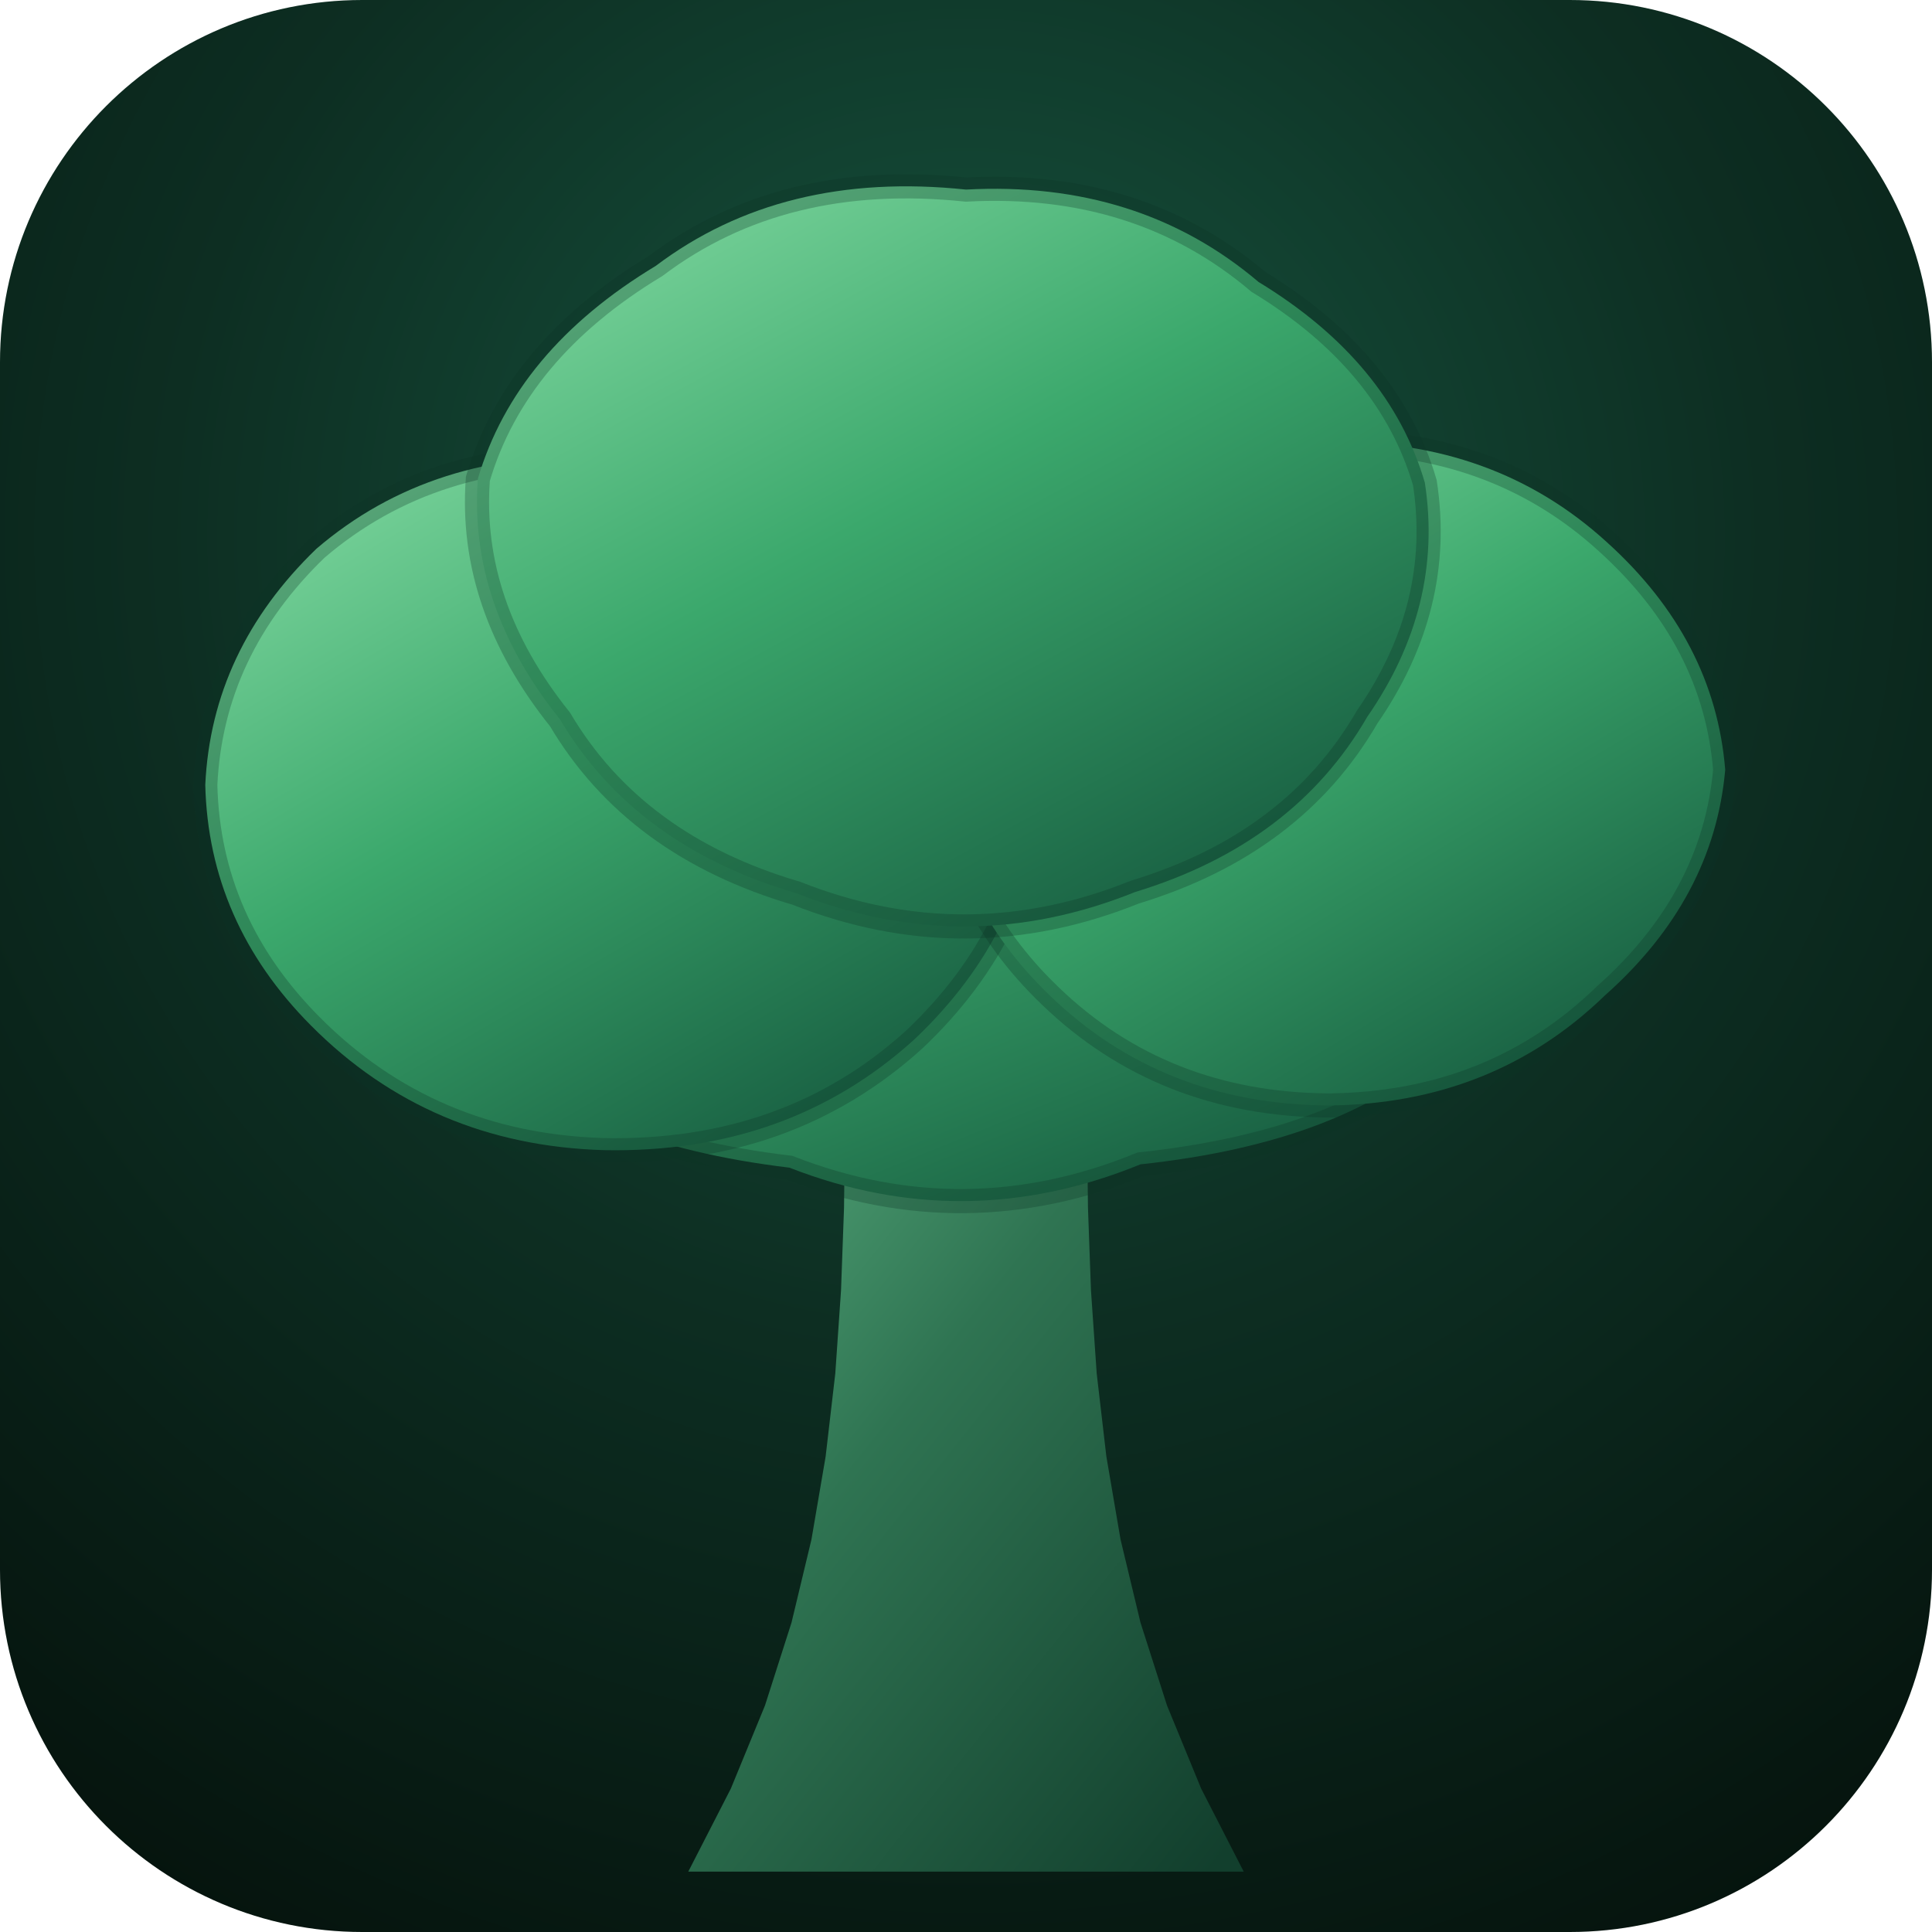
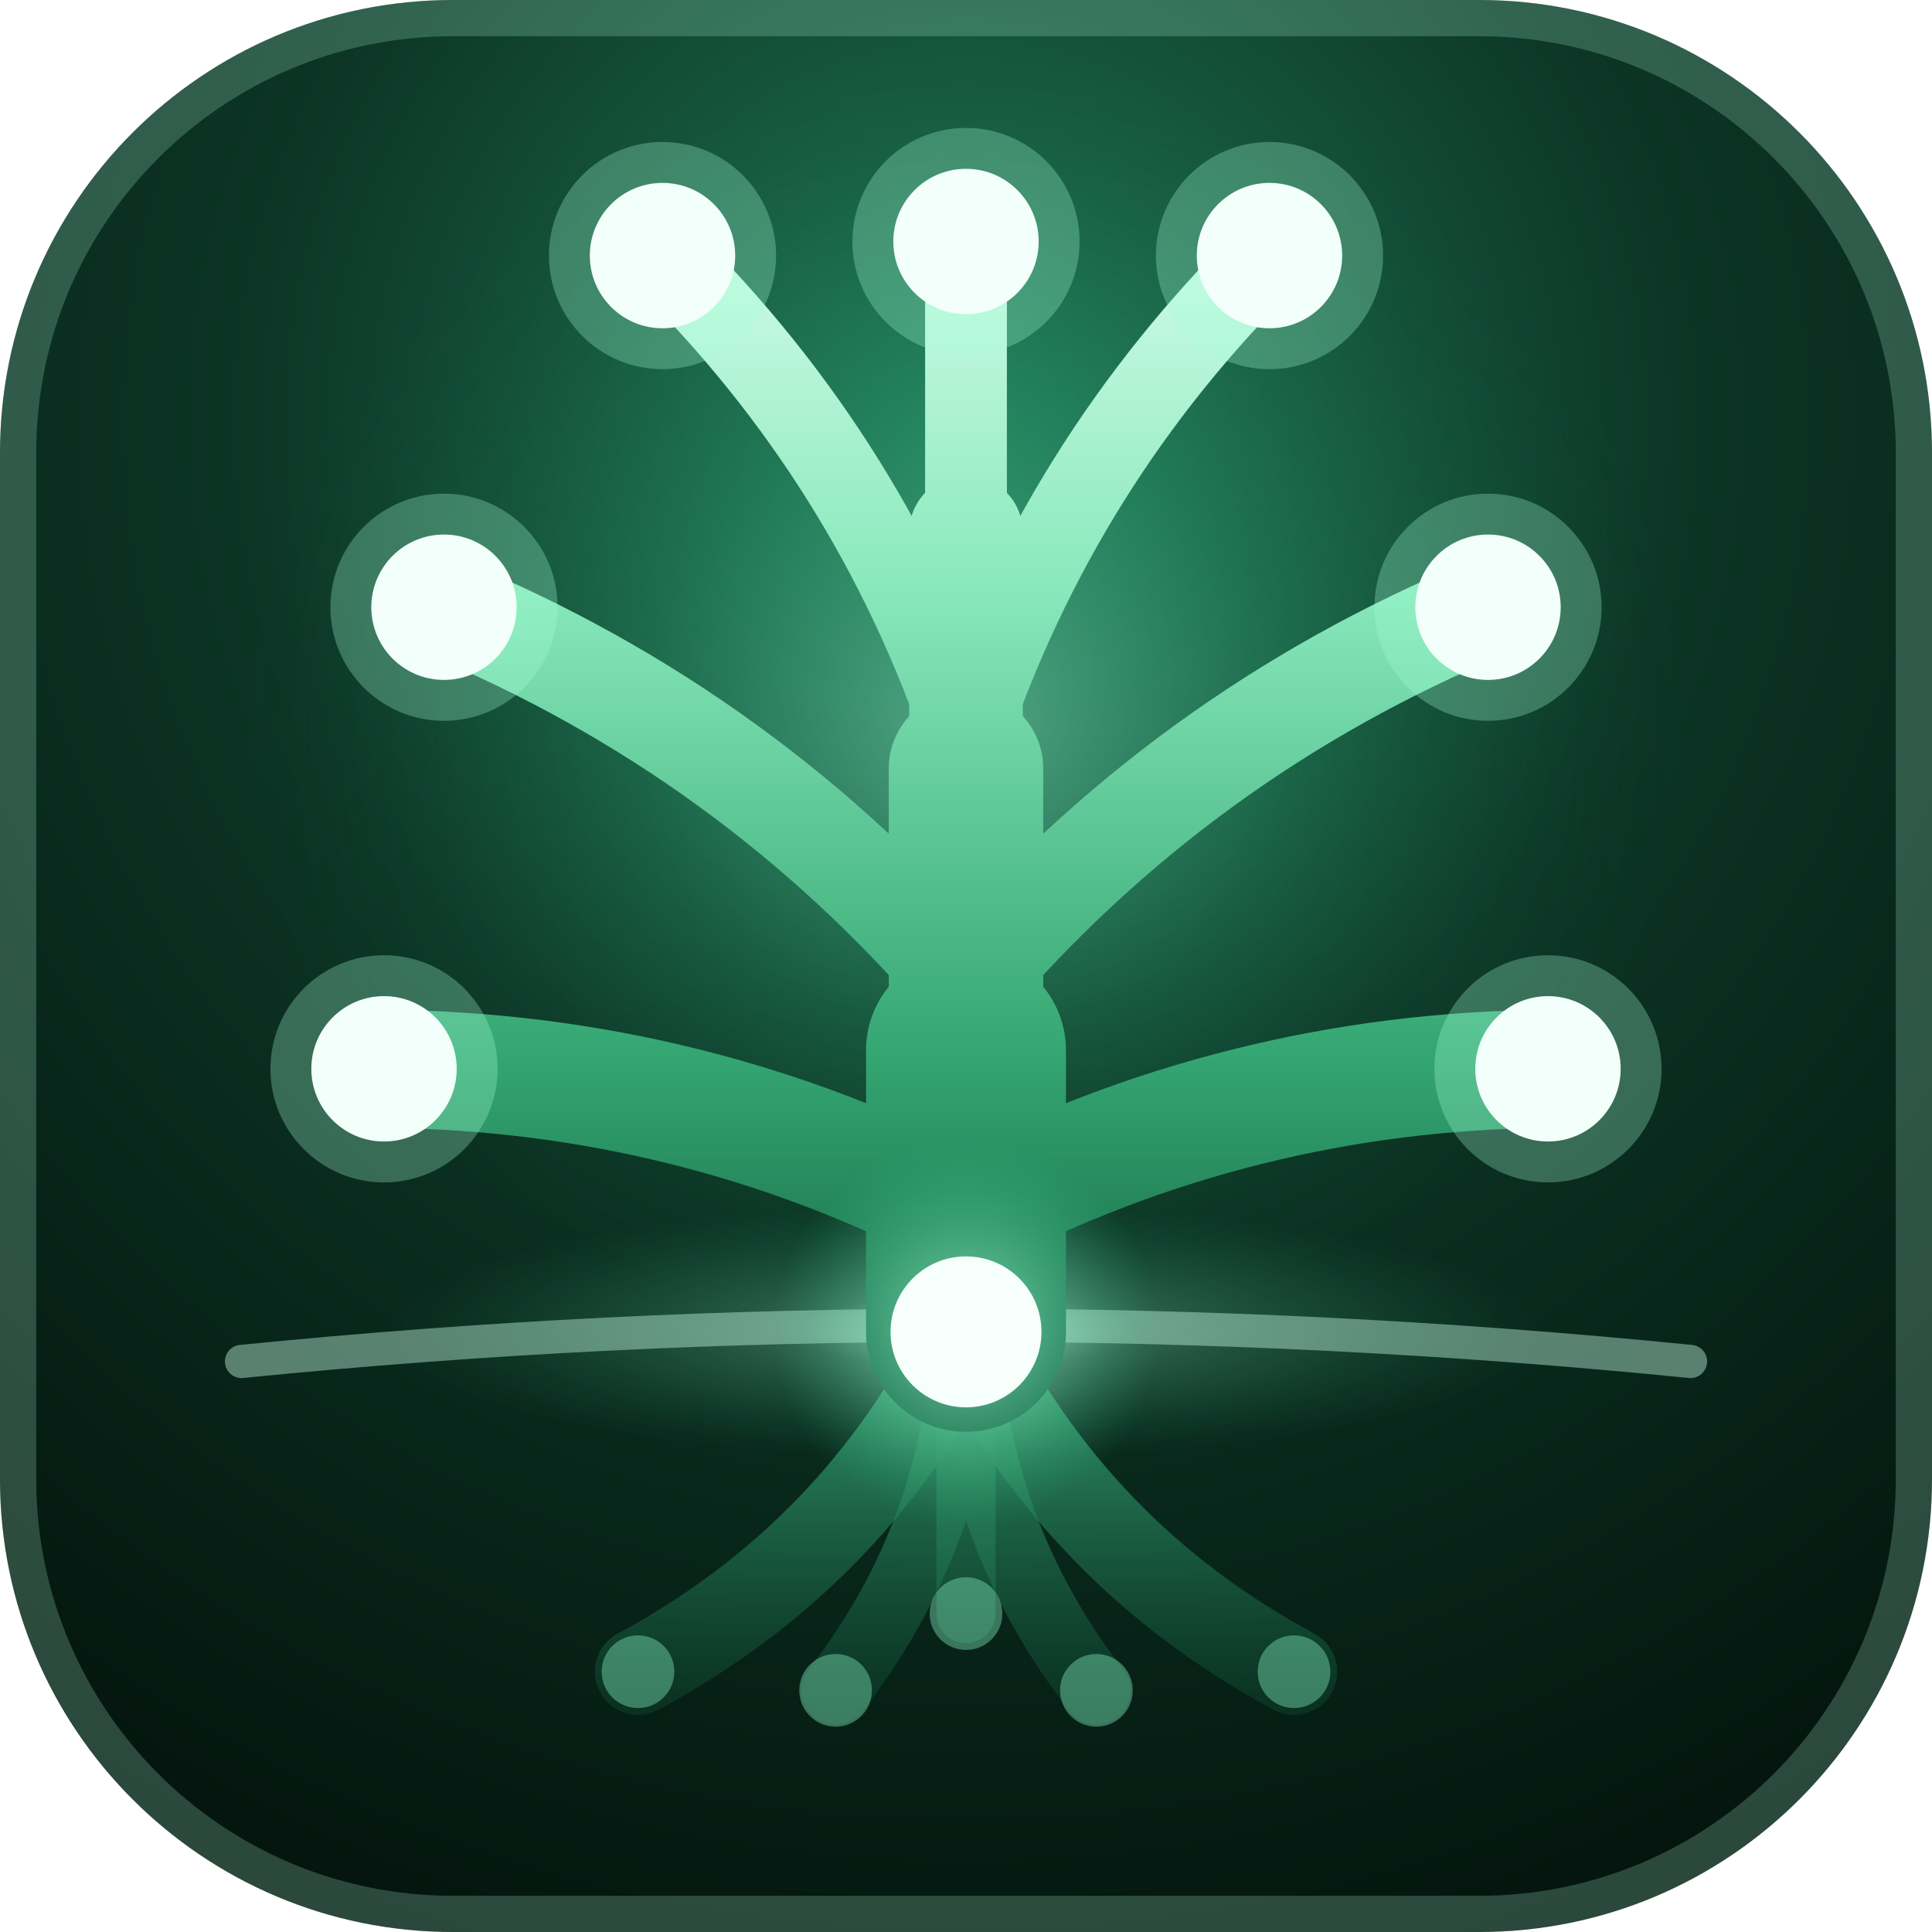
- <svg xmlns="http://www.w3.org/2000/svg" viewBox="0 0 64 64" width="64" height="64">
+ <svg xmlns="http://www.w3.org/2000/svg" viewBox="0 0 64 64" width="64" height="64" role="img" aria-label="世界树">
  <defs>
-     <radialGradient id="b" cx="50%" cy="28%" r="82%">
-       <stop offset="0" stop-color="#175640" />
-       <stop offset=".5" stop-color="#0d2e22" />
-       <stop offset="1" stop-color="#05130d" />
+     <radialGradient id="fvPlate" cx="50%" cy="22%" r="88%">
+       <stop offset="0" stop-color="#1f7856" />
+       <stop offset="42%" stop-color="#0c3526" />
+       <stop offset="100%" stop-color="#03110b" />
    </radialGradient>
-     <linearGradient id="c" x1="12%" y1="0%" x2="82%" y2="100%">
-       <stop offset="0" stop-color="#7fd79f" />
-       <stop offset=".44" stop-color="#3ba86c" />
-       <stop offset="1" stop-color="#15583e" />
+     <radialGradient id="fvHalo" cx="50%" cy="50%" r="50%">
+       <stop offset="0" stop-color="#9dffd6" stop-opacity=".46" />
+       <stop offset="46%" stop-color="#3fd196" stop-opacity=".18" />
+       <stop offset="100%" stop-color="#0e5c3d" stop-opacity="0" />
+     </radialGradient>
+     <radialGradient id="fvCore" cx="50%" cy="50%" r="50%">
+       <stop offset="0" stop-color="#f6fffb" stop-opacity=".95" />
+       <stop offset="30%" stop-color="#9dffd6" stop-opacity=".45" />
+       <stop offset="100%" stop-color="#33c98d" stop-opacity="0" />
+     </radialGradient>
+     <linearGradient id="fvWood" gradientUnits="userSpaceOnUse" x1="256" y1="104" x2="256" y2="372">
+       <stop offset="0" stop-color="#dcffef" />
+       <stop offset="34%" stop-color="#88e8bb" />
+       <stop offset="72%" stop-color="#34a672" />
+       <stop offset="100%" stop-color="#12603f" />
    </linearGradient>
-     <linearGradient id="t" x1="10%" y1="0%" x2="94%" y2="100%">
-       <stop offset="0" stop-color="#57ab7d" />
-       <stop offset=".4" stop-color="#2f7452" />
-       <stop offset="1" stop-color="#123f2d" />
+     <linearGradient id="fvRoot" gradientUnits="userSpaceOnUse" x1="256" y1="356" x2="256" y2="448">
+       <stop offset="0" stop-color="#3aa876" />
+       <stop offset="100%" stop-color="#10543a" stop-opacity=".25" />
    </linearGradient>
+     <clipPath id="fvClip">
+       <rect x="0" y="0" width="64" height="64" rx="15" ry="15" />
+     </clipPath>
  </defs>
-   <rect width="64" height="64" rx="12" fill="url(#b)" />
-   <path d="M 28 34.5 L 27.99 37.25 L 27.96 40 L 27.86 42.75 L 27.67 45.5 L 27.35 48.25 L 26.88 51 L 26.22 53.75 L 25.34 56.5 L 24.21 59.25 L 22.8 62 L 41.2 62 L 39.79 59.25 L 38.66 56.5 L 37.78 53.75 L 37.12 51 L 36.65 48.25 L 36.33 45.5 L 36.14 42.75 L 36.04 40 L 36.01 37.25 L 36 34.5 Z" fill="url(#t)" />
-   <path d="M 32 19.21 Q 38.89 18.54 43.31 21.8 Q 47.73 24.27 49.02 27.79 Q 49.83 31.4 47.84 34.72 Q 44.6 37.84 37.78 38.57 Q 31.96 40.95 26.15 38.68 Q 19.41 37.87 16.23 34.7 Q 13.51 31.33 13.76 27.66 Q 15.65 24.29 21.03 22.03 Q 25.33 18.69 32 19.21 Z" fill="url(#c)" stroke="#0b3324" stroke-opacity=".28" stroke-width=".8" />
-   <path d="M 20 15.15 Q 25.86 14.72 29.84 17.92 Q 33.87 21.37 34.37 26 Q 34.1 30.83 30.28 34.44 Q 26.11 38.22 20 38.1 Q 14.23 37.93 10.3 33.97 Q 6.91 30.56 6.8 26 Q 7.01 21.53 10.48 18.18 Q 14.33 14.88 20 15.15 Z" fill="url(#c)" stroke="#0b3324" stroke-opacity=".28" stroke-width=".8" />
-   <path d="M 44 14.64 Q 49.5 14.55 53.24 17.97 Q 56.8 21.19 57.15 25.5 Q 56.77 29.77 53.17 32.97 Q 49.46 36.57 44 36.62 Q 38.52 36.58 34.8 33 Q 31.45 29.79 31.24 25.5 Q 31.32 21.11 34.56 17.81 Q 38.38 14.45 44 14.64 Z" fill="url(#c)" stroke="#0b3324" stroke-opacity=".28" stroke-width=".8" />
-   <path d="M 32 6.28 Q 37.72 5.97 41.69 9.34 Q 46.03 11.98 47.2 15.99 Q 47.83 20.08 45.29 23.75 Q 42.86 27.95 37.6 29.55 Q 31.99 31.81 26.38 29.59 Q 21.03 28.02 18.55 23.83 Q 15.52 20.05 15.83 15.86 Q 17.08 11.61 21.72 8.81 Q 25.92 5.64 32 6.28 Z" fill="url(#c)" stroke="#0b3324" stroke-opacity=".28" stroke-width=".8" />
+   <rect width="64" height="64" rx="15" ry="15" fill="url(#fvPlate)" />
+   <g clip-path="url(#fvClip)">
+     <ellipse cx="32" cy="24" rx="24" ry="22" fill="url(#fvHalo)" />
+     <ellipse cx="32" cy="44.12" rx="19" ry="4.2" fill="url(#fvCore)" opacity=".55" />
+     <path d="M8 45.1Q32 42.7 56 45.1" fill="none" stroke="#c8ffe8" stroke-opacity=".42" stroke-width="1.1" stroke-linecap="round" />
+     <g transform="translate(-6.528 -9.759) scale(0.1505)" fill="none" stroke-linecap="round" stroke-linejoin="round">
+       <g stroke="url(#fvRoot)">
+         <path stroke-width="19" d="M256 358Q280.2 407 328.2 432.8M256 358Q231.8 407 183.8 432.8" />
+         <path stroke-width="15" d="M256 358Q257.7 402.1 284.7 436.9M256 358Q254.3 402.1 227.3 436.9" />
+         <path stroke-width="13" d="M256 358L256 420" />
+       </g>
+       <g stroke="url(#fvWood)">
+         <path stroke-width="44" d="M256 358L256 296" />
+         <path stroke-width="34" d="M256 296L256 234" />
+         <path stroke-width="26" d="M256 332Q316.2 300.7 384.1 300.1M256 332Q195.8 300.7 127.9 300.1" />
+         <path stroke-width="25" d="M256 234L256 182" />
+         <path stroke-width="22" d="M256 282Q303.4 226.5 370.9 198.5M256 282Q208.6 226.5 141.1 198.5" />
+         <path stroke-width="18" d="M256 228Q276.6 166.6 322.8 121.1M256 228Q235.4 166.6 189.2 121.1M256 184L256 118" />
+       </g>
+       <g fill="#7fe9bb" opacity=".42">
+         <circle cx="328.2" cy="432.8" r="8" />
+         <circle cx="183.8" cy="432.8" r="8" />
+         <circle cx="284.7" cy="436.9" r="8" />
+         <circle cx="227.3" cy="436.9" r="8" />
+         <circle cx="256" cy="420" r="8" />
+       </g>
+       <g fill="#a5ffd8" opacity=".3">
+         <circle cx="384.1" cy="300.1" r="25" />
+         <circle cx="127.9" cy="300.1" r="25" />
+         <circle cx="370.9" cy="198.5" r="25" />
+         <circle cx="141.1" cy="198.5" r="25" />
+         <circle cx="322.8" cy="121.1" r="25" />
+         <circle cx="189.2" cy="121.1" r="25" />
+         <circle cx="256" cy="118" r="25" />
+       </g>
+       <g fill="#f2fffa">
+         <circle cx="384.1" cy="300.1" r="16" />
+         <circle cx="127.9" cy="300.1" r="16" />
+         <circle cx="370.9" cy="198.5" r="16" />
+         <circle cx="141.1" cy="198.5" r="16" />
+         <circle cx="322.8" cy="121.1" r="16" />
+         <circle cx="189.2" cy="121.1" r="16" />
+         <circle cx="256" cy="118" r="16" />
+       </g>
+     </g>
+     <circle cx="32" cy="44.12" r="6.4" fill="url(#fvCore)" />
+     <circle cx="32" cy="44.12" r="2.5" fill="#f6fffb" />
+   </g>
+   <rect x=".6" y=".6" width="62.8" height="62.8" rx="14.4" ry="14.4" fill="none" stroke="#b6ffe0" stroke-opacity=".22" stroke-width="1.2" />
</svg>
